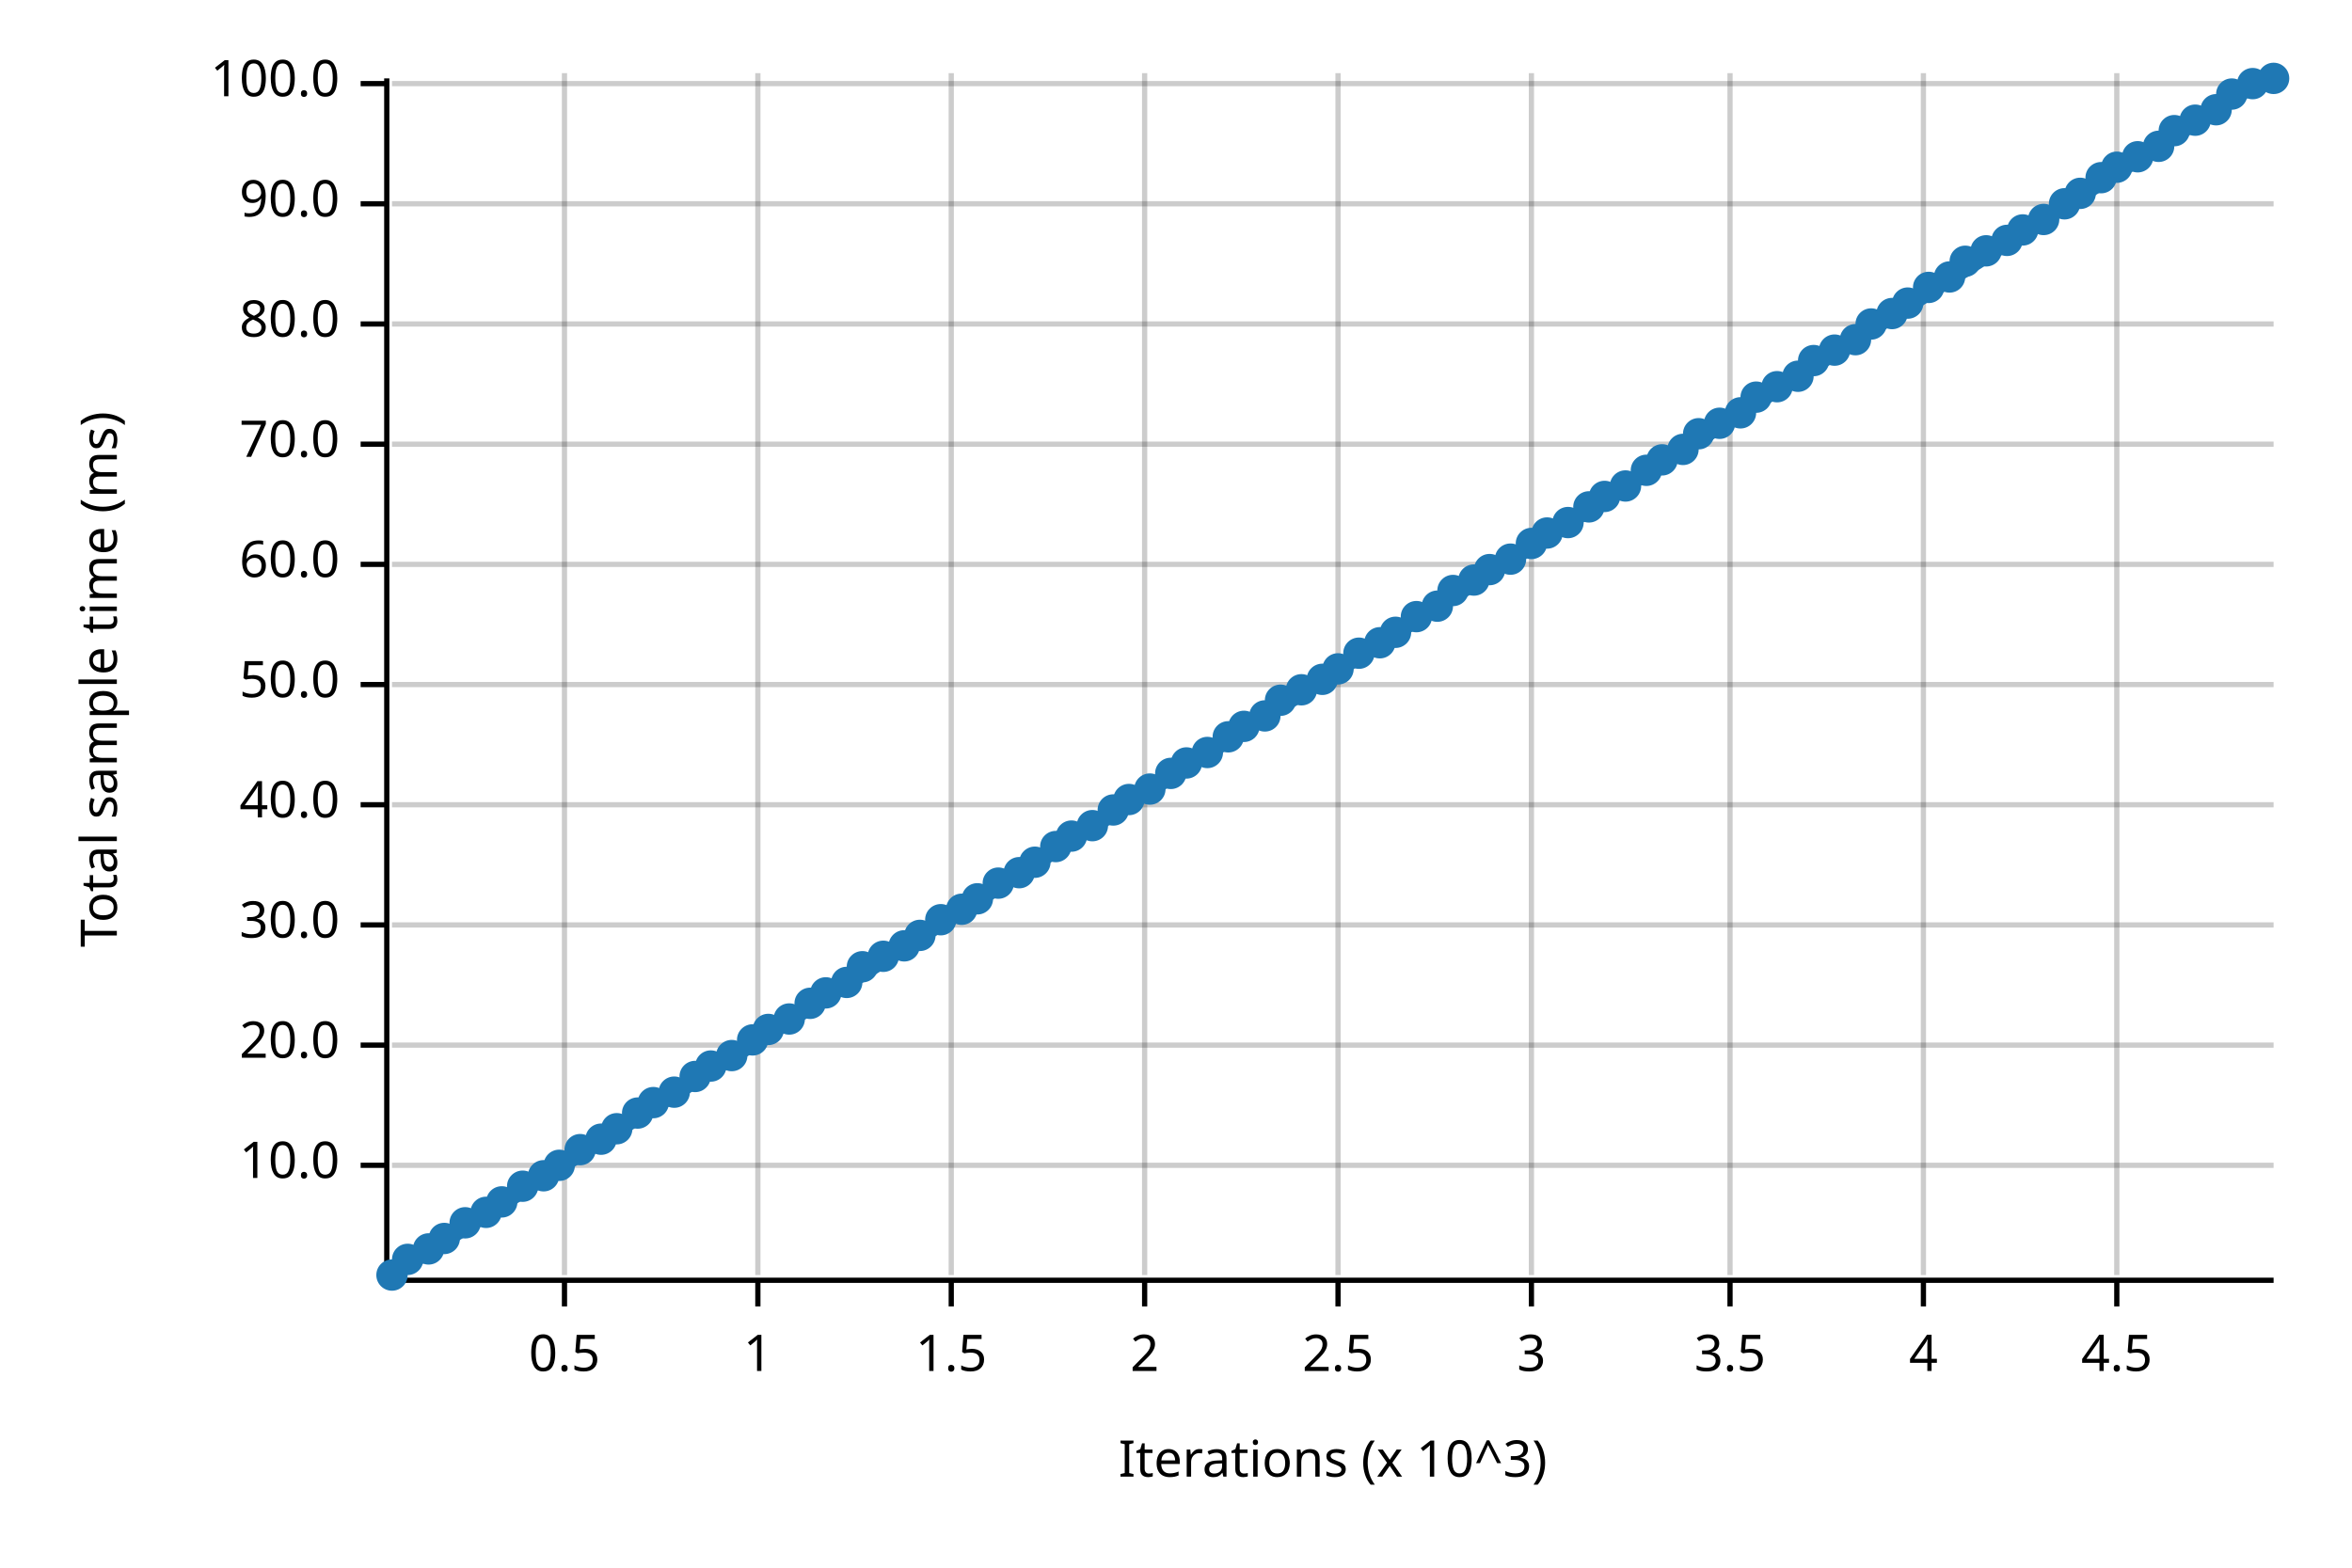
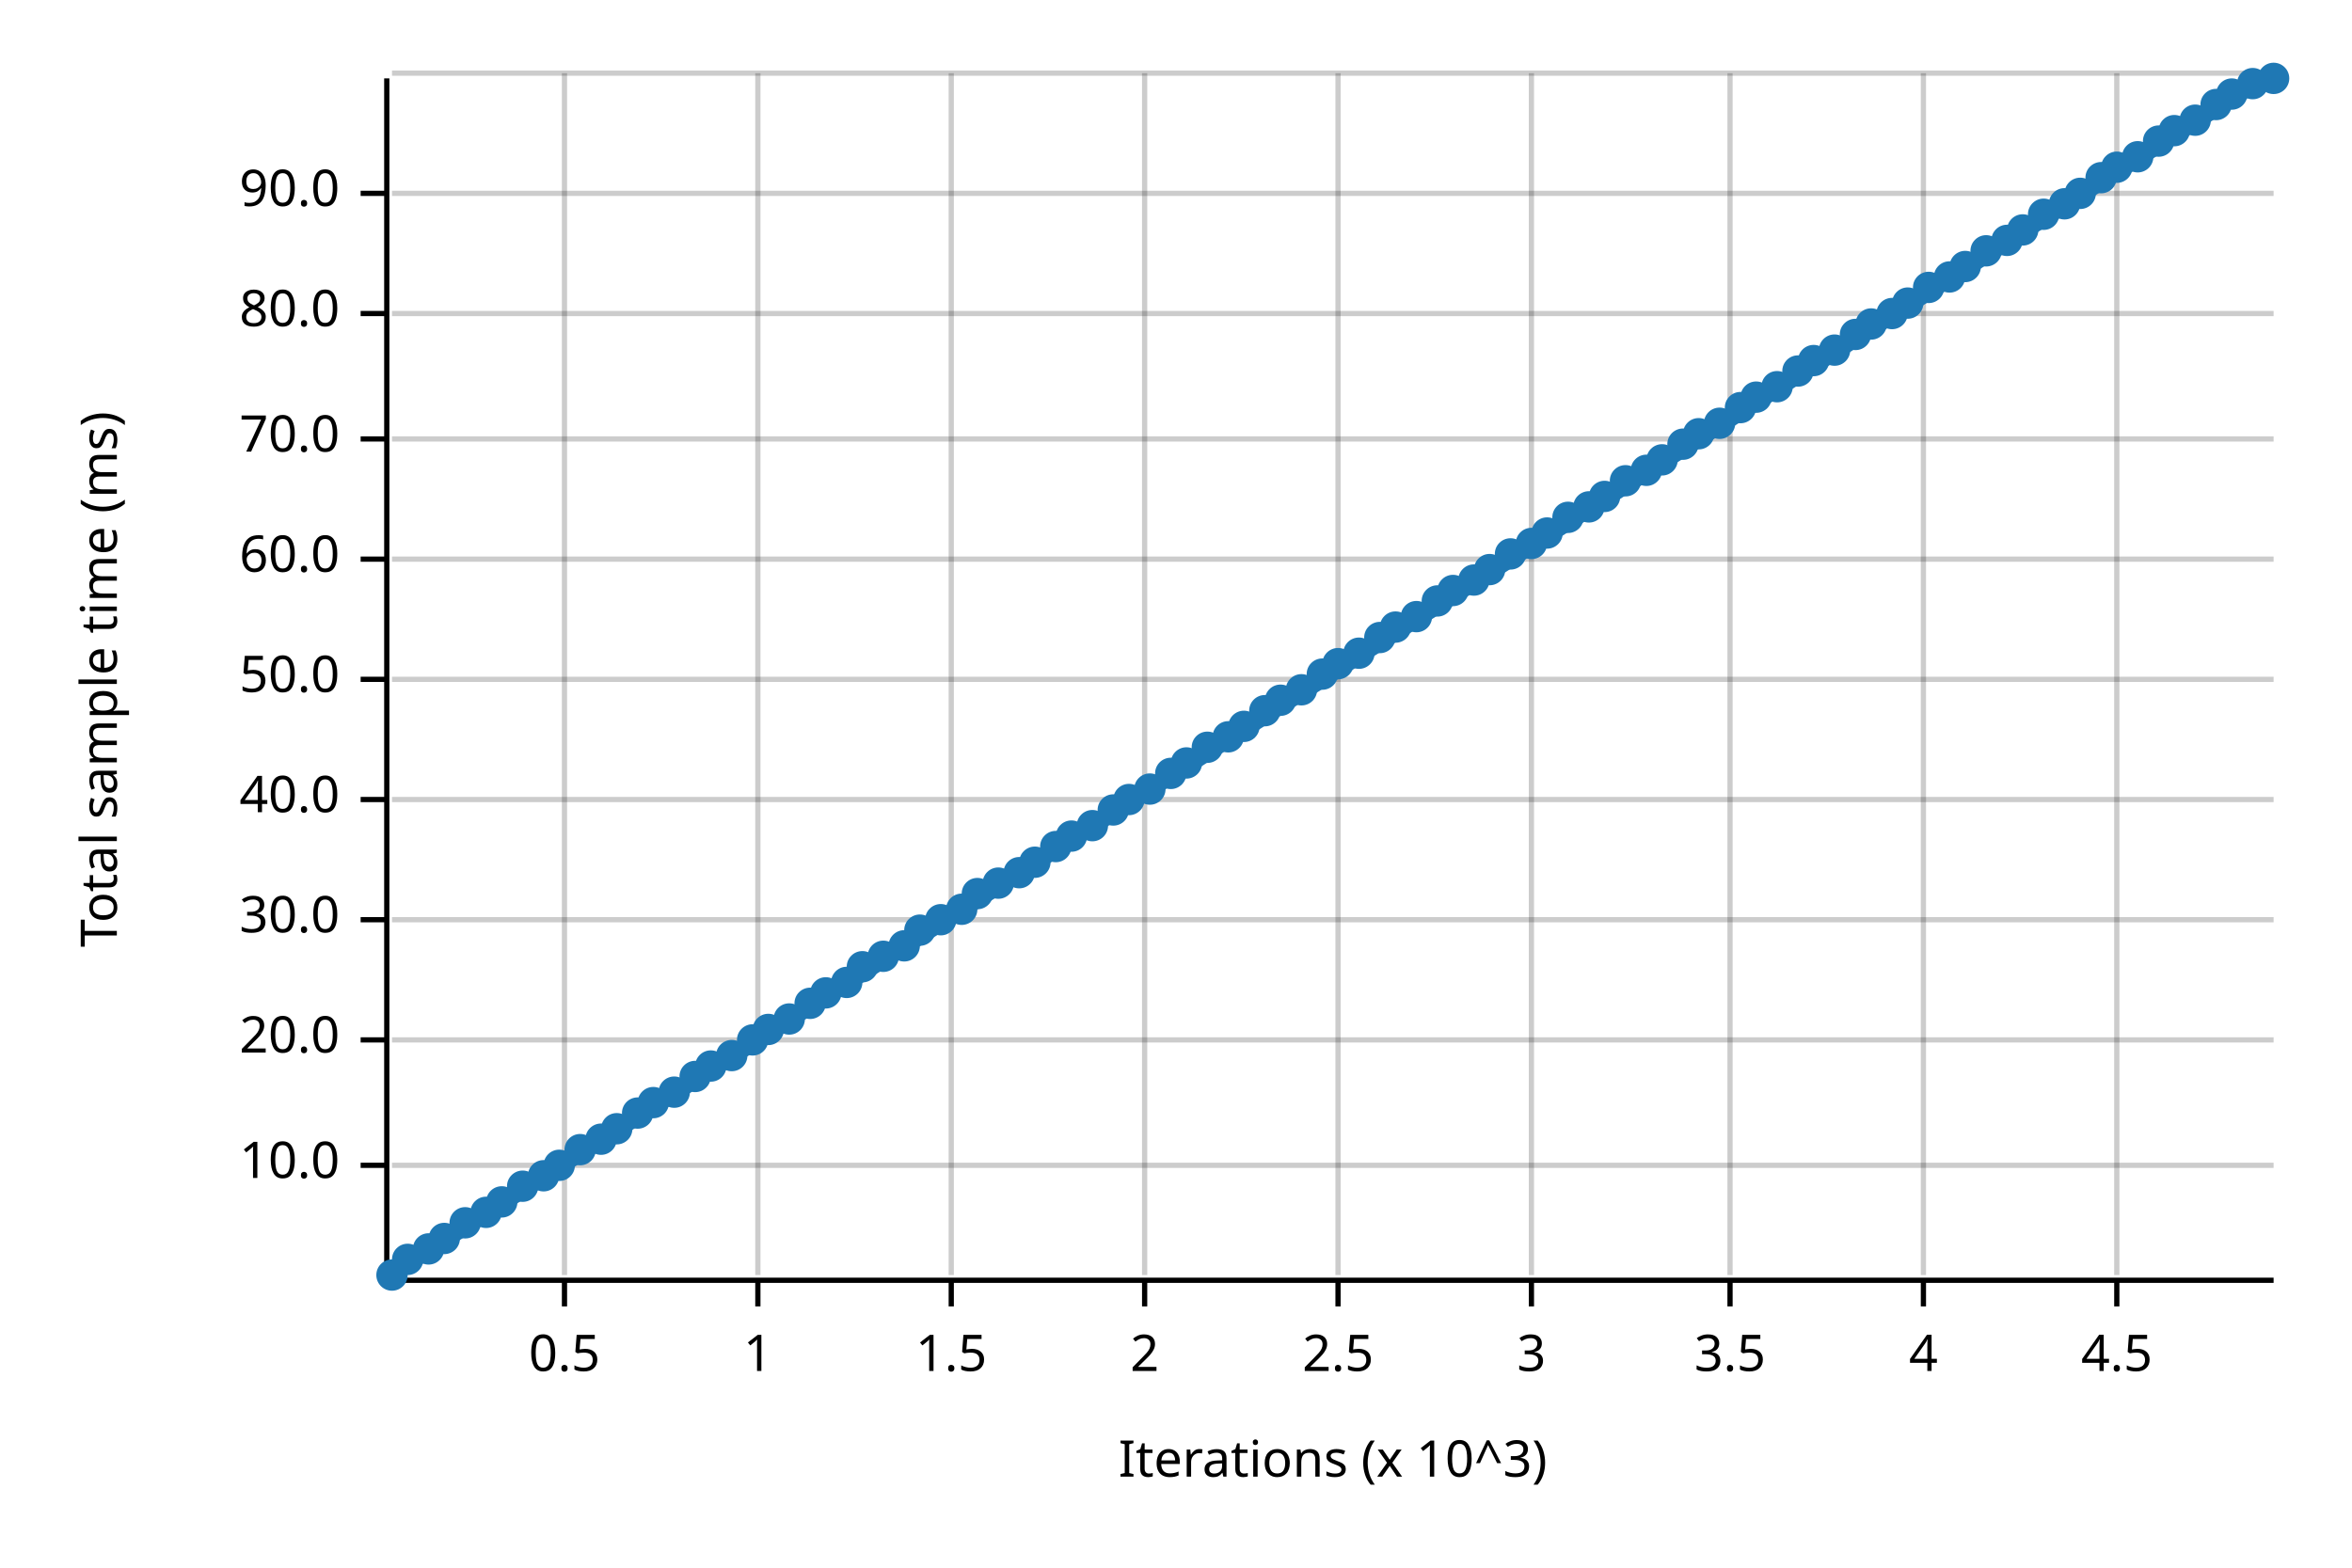
<svg xmlns="http://www.w3.org/2000/svg" width="450" height="300" viewBox="0 0 450 300">
  <text x="15" y="130" dy="0.76em" text-anchor="middle" font-family="sans-serif" font-size="9.677" opacity="1" fill="#000000" transform="rotate(270, 15, 130)">
Total sample time (ms)
</text>
  <text x="255" y="285" dy="-0.5ex" text-anchor="middle" font-family="sans-serif" font-size="9.677" opacity="1" fill="#000000">
Iterations (x 10^3)
</text>
  <line opacity="0.2" stroke="#000000" stroke-width="1" x1="108" y1="244" x2="108" y2="14" />
  <line opacity="0.2" stroke="#000000" stroke-width="1" x1="145" y1="244" x2="145" y2="14" />
  <line opacity="0.2" stroke="#000000" stroke-width="1" x1="182" y1="244" x2="182" y2="14" />
  <line opacity="0.2" stroke="#000000" stroke-width="1" x1="219" y1="244" x2="219" y2="14" />
  <line opacity="0.2" stroke="#000000" stroke-width="1" x1="256" y1="244" x2="256" y2="14" />
  <line opacity="0.2" stroke="#000000" stroke-width="1" x1="293" y1="244" x2="293" y2="14" />
  <line opacity="0.2" stroke="#000000" stroke-width="1" x1="331" y1="244" x2="331" y2="14" />
  <line opacity="0.2" stroke="#000000" stroke-width="1" x1="368" y1="244" x2="368" y2="14" />
  <line opacity="0.2" stroke="#000000" stroke-width="1" x1="405" y1="244" x2="405" y2="14" />
  <line opacity="0.2" stroke="#000000" stroke-width="1" x1="75" y1="223" x2="435" y2="223" />
-   <line opacity="0.2" stroke="#000000" stroke-width="1" x1="75" y1="200" x2="435" y2="200" />
-   <line opacity="0.2" stroke="#000000" stroke-width="1" x1="75" y1="177" x2="435" y2="177" />
-   <line opacity="0.2" stroke="#000000" stroke-width="1" x1="75" y1="154" x2="435" y2="154" />
-   <line opacity="0.2" stroke="#000000" stroke-width="1" x1="75" y1="131" x2="435" y2="131" />
-   <line opacity="0.2" stroke="#000000" stroke-width="1" x1="75" y1="108" x2="435" y2="108" />
-   <line opacity="0.2" stroke="#000000" stroke-width="1" x1="75" y1="85" x2="435" y2="85" />
-   <line opacity="0.2" stroke="#000000" stroke-width="1" x1="75" y1="62" x2="435" y2="62" />
-   <line opacity="0.2" stroke="#000000" stroke-width="1" x1="75" y1="39" x2="435" y2="39" />
-   <line opacity="0.2" stroke="#000000" stroke-width="1" x1="75" y1="16" x2="435" y2="16" />
+   <line opacity="0.2" stroke="#000000" stroke-width="1" x1="75" y1="199" x2="435" y2="199" />
+   <line opacity="0.2" stroke="#000000" stroke-width="1" x1="75" y1="176" x2="435" y2="176" />
+   <line opacity="0.2" stroke="#000000" stroke-width="1" x1="75" y1="153" x2="435" y2="153" />
+   <line opacity="0.2" stroke="#000000" stroke-width="1" x1="75" y1="130" x2="435" y2="130" />
+   <line opacity="0.2" stroke="#000000" stroke-width="1" x1="75" y1="107" x2="435" y2="107" />
+   <line opacity="0.2" stroke="#000000" stroke-width="1" x1="75" y1="84" x2="435" y2="84" />
+   <line opacity="0.2" stroke="#000000" stroke-width="1" x1="75" y1="60" x2="435" y2="60" />
+   <line opacity="0.2" stroke="#000000" stroke-width="1" x1="75" y1="37" x2="435" y2="37" />
+   <line opacity="0.2" stroke="#000000" stroke-width="1" x1="75" y1="14" x2="435" y2="14" />
  <polyline fill="none" opacity="1" stroke="#000000" stroke-width="1" points="74,15 74,245 " />
  <text x="65" y="223" dy="0.5ex" text-anchor="end" font-family="sans-serif" font-size="9.677" opacity="1" fill="#000000">
10.0
</text>
  <polyline fill="none" opacity="1" stroke="#000000" stroke-width="1" points="69,223 74,223 " />
-   <text x="65" y="200" dy="0.5ex" text-anchor="end" font-family="sans-serif" font-size="9.677" opacity="1" fill="#000000">
+   <text x="65" y="199" dy="0.5ex" text-anchor="end" font-family="sans-serif" font-size="9.677" opacity="1" fill="#000000">
20.0
</text>
-   <polyline fill="none" opacity="1" stroke="#000000" stroke-width="1" points="69,200 74,200 " />
-   <text x="65" y="177" dy="0.5ex" text-anchor="end" font-family="sans-serif" font-size="9.677" opacity="1" fill="#000000">
+   <polyline fill="none" opacity="1" stroke="#000000" stroke-width="1" points="69,199 74,199 " />
+   <text x="65" y="176" dy="0.5ex" text-anchor="end" font-family="sans-serif" font-size="9.677" opacity="1" fill="#000000">
30.0
</text>
-   <polyline fill="none" opacity="1" stroke="#000000" stroke-width="1" points="69,177 74,177 " />
-   <text x="65" y="154" dy="0.5ex" text-anchor="end" font-family="sans-serif" font-size="9.677" opacity="1" fill="#000000">
+   <polyline fill="none" opacity="1" stroke="#000000" stroke-width="1" points="69,176 74,176 " />
+   <text x="65" y="153" dy="0.5ex" text-anchor="end" font-family="sans-serif" font-size="9.677" opacity="1" fill="#000000">
40.0
</text>
-   <polyline fill="none" opacity="1" stroke="#000000" stroke-width="1" points="69,154 74,154 " />
-   <text x="65" y="131" dy="0.5ex" text-anchor="end" font-family="sans-serif" font-size="9.677" opacity="1" fill="#000000">
+   <polyline fill="none" opacity="1" stroke="#000000" stroke-width="1" points="69,153 74,153 " />
+   <text x="65" y="130" dy="0.5ex" text-anchor="end" font-family="sans-serif" font-size="9.677" opacity="1" fill="#000000">
50.0
</text>
-   <polyline fill="none" opacity="1" stroke="#000000" stroke-width="1" points="69,131 74,131 " />
-   <text x="65" y="108" dy="0.5ex" text-anchor="end" font-family="sans-serif" font-size="9.677" opacity="1" fill="#000000">
+   <polyline fill="none" opacity="1" stroke="#000000" stroke-width="1" points="69,130 74,130 " />
+   <text x="65" y="107" dy="0.5ex" text-anchor="end" font-family="sans-serif" font-size="9.677" opacity="1" fill="#000000">
60.0
</text>
-   <polyline fill="none" opacity="1" stroke="#000000" stroke-width="1" points="69,108 74,108 " />
-   <text x="65" y="85" dy="0.5ex" text-anchor="end" font-family="sans-serif" font-size="9.677" opacity="1" fill="#000000">
+   <polyline fill="none" opacity="1" stroke="#000000" stroke-width="1" points="69,107 74,107 " />
+   <text x="65" y="84" dy="0.5ex" text-anchor="end" font-family="sans-serif" font-size="9.677" opacity="1" fill="#000000">
70.0
</text>
-   <polyline fill="none" opacity="1" stroke="#000000" stroke-width="1" points="69,85 74,85 " />
-   <text x="65" y="62" dy="0.5ex" text-anchor="end" font-family="sans-serif" font-size="9.677" opacity="1" fill="#000000">
+   <polyline fill="none" opacity="1" stroke="#000000" stroke-width="1" points="69,84 74,84 " />
+   <text x="65" y="60" dy="0.5ex" text-anchor="end" font-family="sans-serif" font-size="9.677" opacity="1" fill="#000000">
80.0
</text>
-   <polyline fill="none" opacity="1" stroke="#000000" stroke-width="1" points="69,62 74,62 " />
-   <text x="65" y="39" dy="0.5ex" text-anchor="end" font-family="sans-serif" font-size="9.677" opacity="1" fill="#000000">
+   <polyline fill="none" opacity="1" stroke="#000000" stroke-width="1" points="69,60 74,60 " />
+   <text x="65" y="37" dy="0.5ex" text-anchor="end" font-family="sans-serif" font-size="9.677" opacity="1" fill="#000000">
90.0
</text>
-   <polyline fill="none" opacity="1" stroke="#000000" stroke-width="1" points="69,39 74,39 " />
-   <text x="65" y="16" dy="0.5ex" text-anchor="end" font-family="sans-serif" font-size="9.677" opacity="1" fill="#000000">
- 100.0
- </text>
-   <polyline fill="none" opacity="1" stroke="#000000" stroke-width="1" points="69,16 74,16 " />
+   <polyline fill="none" opacity="1" stroke="#000000" stroke-width="1" points="69,37 74,37 " />
  <polyline fill="none" opacity="1" stroke="#000000" stroke-width="1" points="75,245 435,245 " />
  <text x="108" y="255" dy="0.76em" text-anchor="middle" font-family="sans-serif" font-size="9.677" opacity="1" fill="#000000">
0.5
</text>
  <polyline fill="none" opacity="1" stroke="#000000" stroke-width="1" points="108,245 108,250 " />
  <text x="145" y="255" dy="0.76em" text-anchor="middle" font-family="sans-serif" font-size="9.677" opacity="1" fill="#000000">
1
</text>
  <polyline fill="none" opacity="1" stroke="#000000" stroke-width="1" points="145,245 145,250 " />
  <text x="182" y="255" dy="0.76em" text-anchor="middle" font-family="sans-serif" font-size="9.677" opacity="1" fill="#000000">
1.5
</text>
  <polyline fill="none" opacity="1" stroke="#000000" stroke-width="1" points="182,245 182,250 " />
  <text x="219" y="255" dy="0.76em" text-anchor="middle" font-family="sans-serif" font-size="9.677" opacity="1" fill="#000000">
2
</text>
  <polyline fill="none" opacity="1" stroke="#000000" stroke-width="1" points="219,245 219,250 " />
  <text x="256" y="255" dy="0.76em" text-anchor="middle" font-family="sans-serif" font-size="9.677" opacity="1" fill="#000000">
2.5
</text>
  <polyline fill="none" opacity="1" stroke="#000000" stroke-width="1" points="256,245 256,250 " />
  <text x="293" y="255" dy="0.76em" text-anchor="middle" font-family="sans-serif" font-size="9.677" opacity="1" fill="#000000">
3
</text>
  <polyline fill="none" opacity="1" stroke="#000000" stroke-width="1" points="293,245 293,250 " />
  <text x="331" y="255" dy="0.76em" text-anchor="middle" font-family="sans-serif" font-size="9.677" opacity="1" fill="#000000">
3.5
</text>
  <polyline fill="none" opacity="1" stroke="#000000" stroke-width="1" points="331,245 331,250 " />
  <text x="368" y="255" dy="0.76em" text-anchor="middle" font-family="sans-serif" font-size="9.677" opacity="1" fill="#000000">
4
</text>
  <polyline fill="none" opacity="1" stroke="#000000" stroke-width="1" points="368,245 368,250 " />
  <text x="405" y="255" dy="0.76em" text-anchor="middle" font-family="sans-serif" font-size="9.677" opacity="1" fill="#000000">
4.5
</text>
  <polyline fill="none" opacity="1" stroke="#000000" stroke-width="1" points="405,245 405,250 " />
  <circle cx="75" cy="244" r="3" opacity="1" fill="#1F78B4" stroke="none" stroke-width="1" />
  <circle cx="78" cy="241" r="3" opacity="1" fill="#1F78B4" stroke="none" stroke-width="1" />
  <circle cx="82" cy="239" r="3" opacity="1" fill="#1F78B4" stroke="none" stroke-width="1" />
  <circle cx="85" cy="237" r="3" opacity="1" fill="#1F78B4" stroke="none" stroke-width="1" />
  <circle cx="89" cy="234" r="3" opacity="1" fill="#1F78B4" stroke="none" stroke-width="1" />
  <circle cx="93" cy="232" r="3" opacity="1" fill="#1F78B4" stroke="none" stroke-width="1" />
  <circle cx="96" cy="230" r="3" opacity="1" fill="#1F78B4" stroke="none" stroke-width="1" />
  <circle cx="100" cy="227" r="3" opacity="1" fill="#1F78B4" stroke="none" stroke-width="1" />
  <circle cx="104" cy="225" r="3" opacity="1" fill="#1F78B4" stroke="none" stroke-width="1" />
  <circle cx="107" cy="223" r="3" opacity="1" fill="#1F78B4" stroke="none" stroke-width="1" />
  <circle cx="111" cy="220" r="3" opacity="1" fill="#1F78B4" stroke="none" stroke-width="1" />
  <circle cx="115" cy="218" r="3" opacity="1" fill="#1F78B4" stroke="none" stroke-width="1" />
  <circle cx="118" cy="216" r="3" opacity="1" fill="#1F78B4" stroke="none" stroke-width="1" />
  <circle cx="122" cy="213" r="3" opacity="1" fill="#1F78B4" stroke="none" stroke-width="1" />
  <circle cx="125" cy="211" r="3" opacity="1" fill="#1F78B4" stroke="none" stroke-width="1" />
  <circle cx="129" cy="209" r="3" opacity="1" fill="#1F78B4" stroke="none" stroke-width="1" />
  <circle cx="133" cy="206" r="3" opacity="1" fill="#1F78B4" stroke="none" stroke-width="1" />
  <circle cx="136" cy="204" r="3" opacity="1" fill="#1F78B4" stroke="none" stroke-width="1" />
  <circle cx="140" cy="202" r="3" opacity="1" fill="#1F78B4" stroke="none" stroke-width="1" />
  <circle cx="144" cy="199" r="3" opacity="1" fill="#1F78B4" stroke="none" stroke-width="1" />
  <circle cx="147" cy="197" r="3" opacity="1" fill="#1F78B4" stroke="none" stroke-width="1" />
  <circle cx="151" cy="195" r="3" opacity="1" fill="#1F78B4" stroke="none" stroke-width="1" />
  <circle cx="155" cy="192" r="3" opacity="1" fill="#1F78B4" stroke="none" stroke-width="1" />
  <circle cx="158" cy="190" r="3" opacity="1" fill="#1F78B4" stroke="none" stroke-width="1" />
  <circle cx="162" cy="188" r="3" opacity="1" fill="#1F78B4" stroke="none" stroke-width="1" />
  <circle cx="165" cy="185" r="3" opacity="1" fill="#1F78B4" stroke="none" stroke-width="1" />
  <circle cx="169" cy="183" r="3" opacity="1" fill="#1F78B4" stroke="none" stroke-width="1" />
  <circle cx="173" cy="181" r="3" opacity="1" fill="#1F78B4" stroke="none" stroke-width="1" />
-   <circle cx="176" cy="179" r="3" opacity="1" fill="#1F78B4" stroke="none" stroke-width="1" />
+   <circle cx="176" cy="178" r="3" opacity="1" fill="#1F78B4" stroke="none" stroke-width="1" />
  <circle cx="180" cy="176" r="3" opacity="1" fill="#1F78B4" stroke="none" stroke-width="1" />
  <circle cx="184" cy="174" r="3" opacity="1" fill="#1F78B4" stroke="none" stroke-width="1" />
-   <circle cx="187" cy="172" r="3" opacity="1" fill="#1F78B4" stroke="none" stroke-width="1" />
+   <circle cx="187" cy="171" r="3" opacity="1" fill="#1F78B4" stroke="none" stroke-width="1" />
  <circle cx="191" cy="169" r="3" opacity="1" fill="#1F78B4" stroke="none" stroke-width="1" />
  <circle cx="195" cy="167" r="3" opacity="1" fill="#1F78B4" stroke="none" stroke-width="1" />
  <circle cx="198" cy="165" r="3" opacity="1" fill="#1F78B4" stroke="none" stroke-width="1" />
  <circle cx="202" cy="162" r="3" opacity="1" fill="#1F78B4" stroke="none" stroke-width="1" />
  <circle cx="205" cy="160" r="3" opacity="1" fill="#1F78B4" stroke="none" stroke-width="1" />
  <circle cx="209" cy="158" r="3" opacity="1" fill="#1F78B4" stroke="none" stroke-width="1" />
  <circle cx="213" cy="155" r="3" opacity="1" fill="#1F78B4" stroke="none" stroke-width="1" />
  <circle cx="216" cy="153" r="3" opacity="1" fill="#1F78B4" stroke="none" stroke-width="1" />
  <circle cx="220" cy="151" r="3" opacity="1" fill="#1F78B4" stroke="none" stroke-width="1" />
  <circle cx="224" cy="148" r="3" opacity="1" fill="#1F78B4" stroke="none" stroke-width="1" />
  <circle cx="227" cy="146" r="3" opacity="1" fill="#1F78B4" stroke="none" stroke-width="1" />
-   <circle cx="231" cy="144" r="3" opacity="1" fill="#1F78B4" stroke="none" stroke-width="1" />
+   <circle cx="231" cy="143" r="3" opacity="1" fill="#1F78B4" stroke="none" stroke-width="1" />
  <circle cx="235" cy="141" r="3" opacity="1" fill="#1F78B4" stroke="none" stroke-width="1" />
  <circle cx="238" cy="139" r="3" opacity="1" fill="#1F78B4" stroke="none" stroke-width="1" />
-   <circle cx="242" cy="137" r="3" opacity="1" fill="#1F78B4" stroke="none" stroke-width="1" />
+   <circle cx="242" cy="136" r="3" opacity="1" fill="#1F78B4" stroke="none" stroke-width="1" />
  <circle cx="245" cy="134" r="3" opacity="1" fill="#1F78B4" stroke="none" stroke-width="1" />
  <circle cx="249" cy="132" r="3" opacity="1" fill="#1F78B4" stroke="none" stroke-width="1" />
-   <circle cx="253" cy="130" r="3" opacity="1" fill="#1F78B4" stroke="none" stroke-width="1" />
-   <circle cx="256" cy="128" r="3" opacity="1" fill="#1F78B4" stroke="none" stroke-width="1" />
+   <circle cx="253" cy="129" r="3" opacity="1" fill="#1F78B4" stroke="none" stroke-width="1" />
+   <circle cx="256" cy="127" r="3" opacity="1" fill="#1F78B4" stroke="none" stroke-width="1" />
  <circle cx="260" cy="125" r="3" opacity="1" fill="#1F78B4" stroke="none" stroke-width="1" />
-   <circle cx="264" cy="123" r="3" opacity="1" fill="#1F78B4" stroke="none" stroke-width="1" />
-   <circle cx="267" cy="121" r="3" opacity="1" fill="#1F78B4" stroke="none" stroke-width="1" />
+   <circle cx="264" cy="122" r="3" opacity="1" fill="#1F78B4" stroke="none" stroke-width="1" />
+   <circle cx="267" cy="120" r="3" opacity="1" fill="#1F78B4" stroke="none" stroke-width="1" />
  <circle cx="271" cy="118" r="3" opacity="1" fill="#1F78B4" stroke="none" stroke-width="1" />
-   <circle cx="275" cy="116" r="3" opacity="1" fill="#1F78B4" stroke="none" stroke-width="1" />
+   <circle cx="275" cy="115" r="3" opacity="1" fill="#1F78B4" stroke="none" stroke-width="1" />
  <circle cx="278" cy="113" r="3" opacity="1" fill="#1F78B4" stroke="none" stroke-width="1" />
  <circle cx="282" cy="111" r="3" opacity="1" fill="#1F78B4" stroke="none" stroke-width="1" />
  <circle cx="285" cy="109" r="3" opacity="1" fill="#1F78B4" stroke="none" stroke-width="1" />
-   <circle cx="289" cy="107" r="3" opacity="1" fill="#1F78B4" stroke="none" stroke-width="1" />
+   <circle cx="289" cy="106" r="3" opacity="1" fill="#1F78B4" stroke="none" stroke-width="1" />
  <circle cx="293" cy="104" r="3" opacity="1" fill="#1F78B4" stroke="none" stroke-width="1" />
  <circle cx="296" cy="102" r="3" opacity="1" fill="#1F78B4" stroke="none" stroke-width="1" />
-   <circle cx="300" cy="100" r="3" opacity="1" fill="#1F78B4" stroke="none" stroke-width="1" />
+   <circle cx="300" cy="99" r="3" opacity="1" fill="#1F78B4" stroke="none" stroke-width="1" />
  <circle cx="304" cy="97" r="3" opacity="1" fill="#1F78B4" stroke="none" stroke-width="1" />
  <circle cx="307" cy="95" r="3" opacity="1" fill="#1F78B4" stroke="none" stroke-width="1" />
-   <circle cx="311" cy="93" r="3" opacity="1" fill="#1F78B4" stroke="none" stroke-width="1" />
+   <circle cx="311" cy="92" r="3" opacity="1" fill="#1F78B4" stroke="none" stroke-width="1" />
  <circle cx="315" cy="90" r="3" opacity="1" fill="#1F78B4" stroke="none" stroke-width="1" />
  <circle cx="318" cy="88" r="3" opacity="1" fill="#1F78B4" stroke="none" stroke-width="1" />
-   <circle cx="322" cy="86" r="3" opacity="1" fill="#1F78B4" stroke="none" stroke-width="1" />
+   <circle cx="322" cy="85" r="3" opacity="1" fill="#1F78B4" stroke="none" stroke-width="1" />
  <circle cx="325" cy="83" r="3" opacity="1" fill="#1F78B4" stroke="none" stroke-width="1" />
  <circle cx="329" cy="81" r="3" opacity="1" fill="#1F78B4" stroke="none" stroke-width="1" />
-   <circle cx="333" cy="79" r="3" opacity="1" fill="#1F78B4" stroke="none" stroke-width="1" />
+   <circle cx="333" cy="78" r="3" opacity="1" fill="#1F78B4" stroke="none" stroke-width="1" />
  <circle cx="336" cy="76" r="3" opacity="1" fill="#1F78B4" stroke="none" stroke-width="1" />
  <circle cx="340" cy="74" r="3" opacity="1" fill="#1F78B4" stroke="none" stroke-width="1" />
-   <circle cx="344" cy="72" r="3" opacity="1" fill="#1F78B4" stroke="none" stroke-width="1" />
+   <circle cx="344" cy="71" r="3" opacity="1" fill="#1F78B4" stroke="none" stroke-width="1" />
  <circle cx="347" cy="69" r="3" opacity="1" fill="#1F78B4" stroke="none" stroke-width="1" />
  <circle cx="351" cy="67" r="3" opacity="1" fill="#1F78B4" stroke="none" stroke-width="1" />
-   <circle cx="355" cy="65" r="3" opacity="1" fill="#1F78B4" stroke="none" stroke-width="1" />
+   <circle cx="355" cy="64" r="3" opacity="1" fill="#1F78B4" stroke="none" stroke-width="1" />
  <circle cx="358" cy="62" r="3" opacity="1" fill="#1F78B4" stroke="none" stroke-width="1" />
  <circle cx="362" cy="60" r="3" opacity="1" fill="#1F78B4" stroke="none" stroke-width="1" />
  <circle cx="365" cy="58" r="3" opacity="1" fill="#1F78B4" stroke="none" stroke-width="1" />
  <circle cx="369" cy="55" r="3" opacity="1" fill="#1F78B4" stroke="none" stroke-width="1" />
  <circle cx="373" cy="53" r="3" opacity="1" fill="#1F78B4" stroke="none" stroke-width="1" />
-   <circle cx="376" cy="50" r="3" opacity="1" fill="#1F78B4" stroke="none" stroke-width="1" />
+   <circle cx="376" cy="51" r="3" opacity="1" fill="#1F78B4" stroke="none" stroke-width="1" />
  <circle cx="380" cy="48" r="3" opacity="1" fill="#1F78B4" stroke="none" stroke-width="1" />
  <circle cx="384" cy="46" r="3" opacity="1" fill="#1F78B4" stroke="none" stroke-width="1" />
  <circle cx="387" cy="44" r="3" opacity="1" fill="#1F78B4" stroke="none" stroke-width="1" />
-   <circle cx="391" cy="42" r="3" opacity="1" fill="#1F78B4" stroke="none" stroke-width="1" />
+   <circle cx="391" cy="41" r="3" opacity="1" fill="#1F78B4" stroke="none" stroke-width="1" />
  <circle cx="395" cy="39" r="3" opacity="1" fill="#1F78B4" stroke="none" stroke-width="1" />
  <circle cx="398" cy="37" r="3" opacity="1" fill="#1F78B4" stroke="none" stroke-width="1" />
  <circle cx="402" cy="34" r="3" opacity="1" fill="#1F78B4" stroke="none" stroke-width="1" />
  <circle cx="405" cy="32" r="3" opacity="1" fill="#1F78B4" stroke="none" stroke-width="1" />
  <circle cx="409" cy="30" r="3" opacity="1" fill="#1F78B4" stroke="none" stroke-width="1" />
-   <circle cx="413" cy="28" r="3" opacity="1" fill="#1F78B4" stroke="none" stroke-width="1" />
+   <circle cx="413" cy="27" r="3" opacity="1" fill="#1F78B4" stroke="none" stroke-width="1" />
  <circle cx="416" cy="25" r="3" opacity="1" fill="#1F78B4" stroke="none" stroke-width="1" />
  <circle cx="420" cy="23" r="3" opacity="1" fill="#1F78B4" stroke="none" stroke-width="1" />
-   <circle cx="424" cy="21" r="3" opacity="1" fill="#1F78B4" stroke="none" stroke-width="1" />
+   <circle cx="424" cy="20" r="3" opacity="1" fill="#1F78B4" stroke="none" stroke-width="1" />
  <circle cx="427" cy="18" r="3" opacity="1" fill="#1F78B4" stroke="none" stroke-width="1" />
  <circle cx="431" cy="16" r="3" opacity="1" fill="#1F78B4" stroke="none" stroke-width="1" />
  <circle cx="435" cy="15" r="3" opacity="1" fill="#1F78B4" stroke="none" stroke-width="1" />
  <polyline fill="none" opacity="1" stroke="#1F78B4" stroke-width="1" points="75,245 435,15 " />
  <polygon opacity="0.25" fill="#1F78B4" points="75,245 435,15 435,15 " />
</svg>
